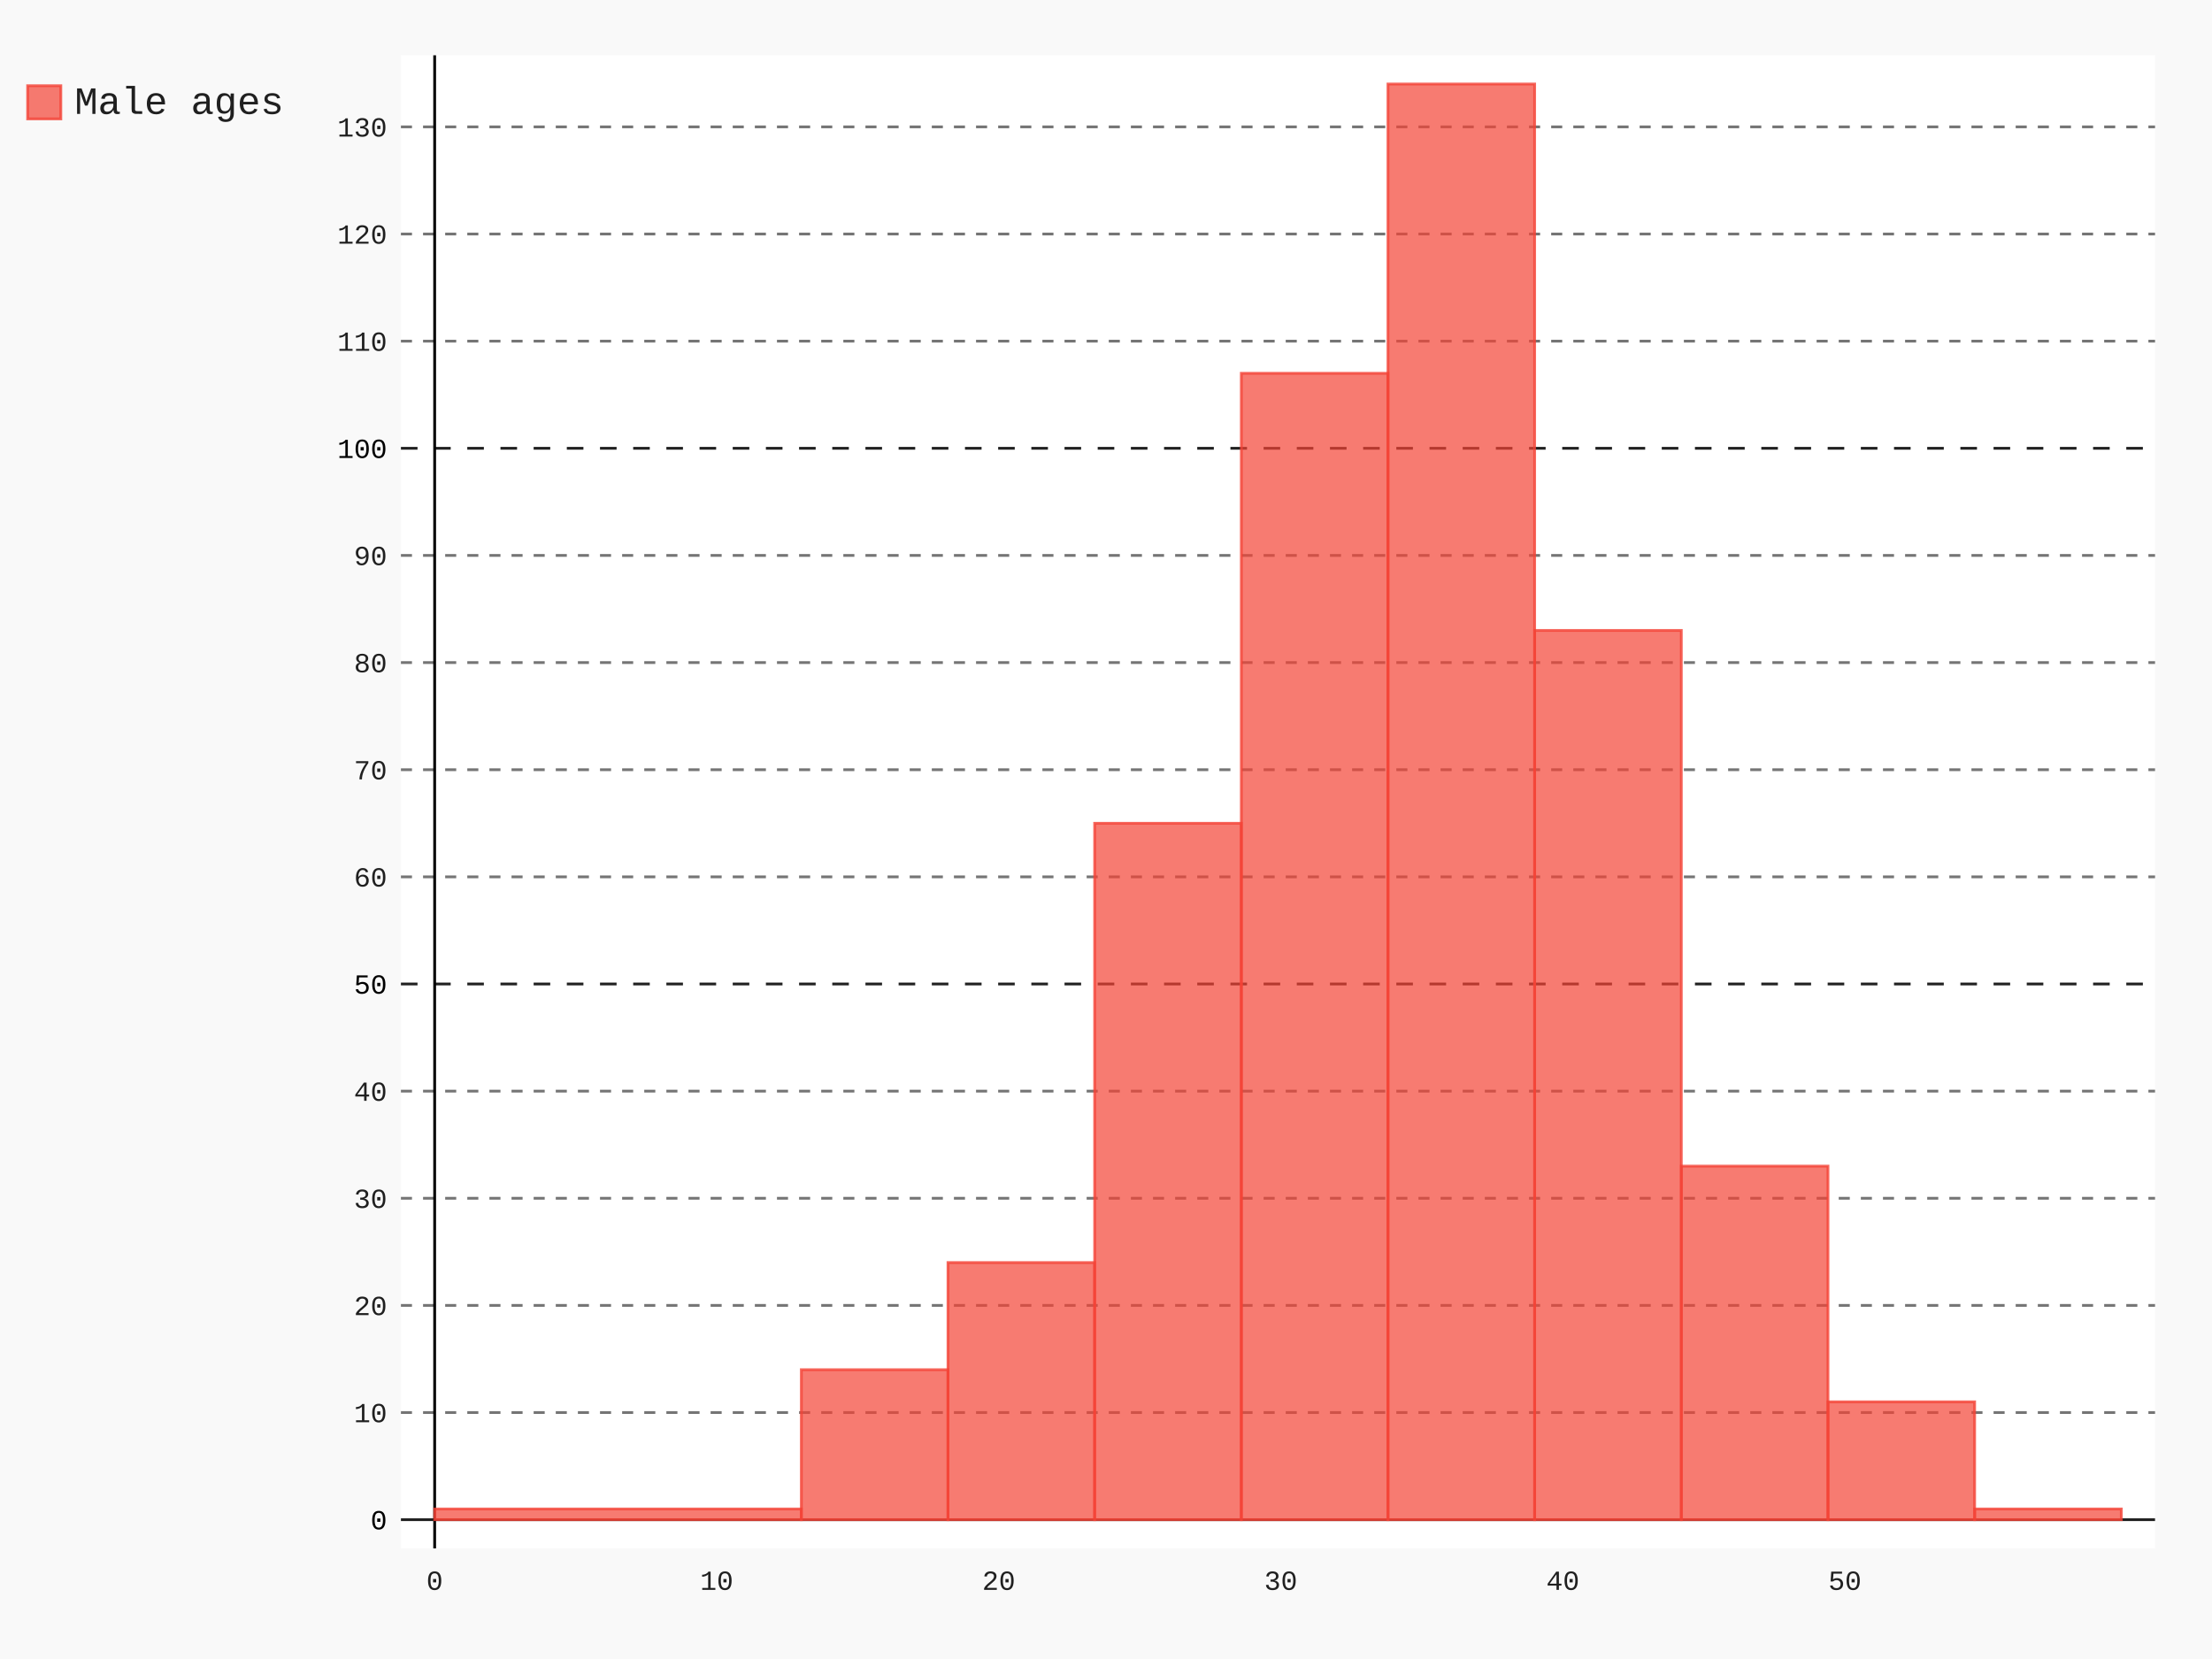
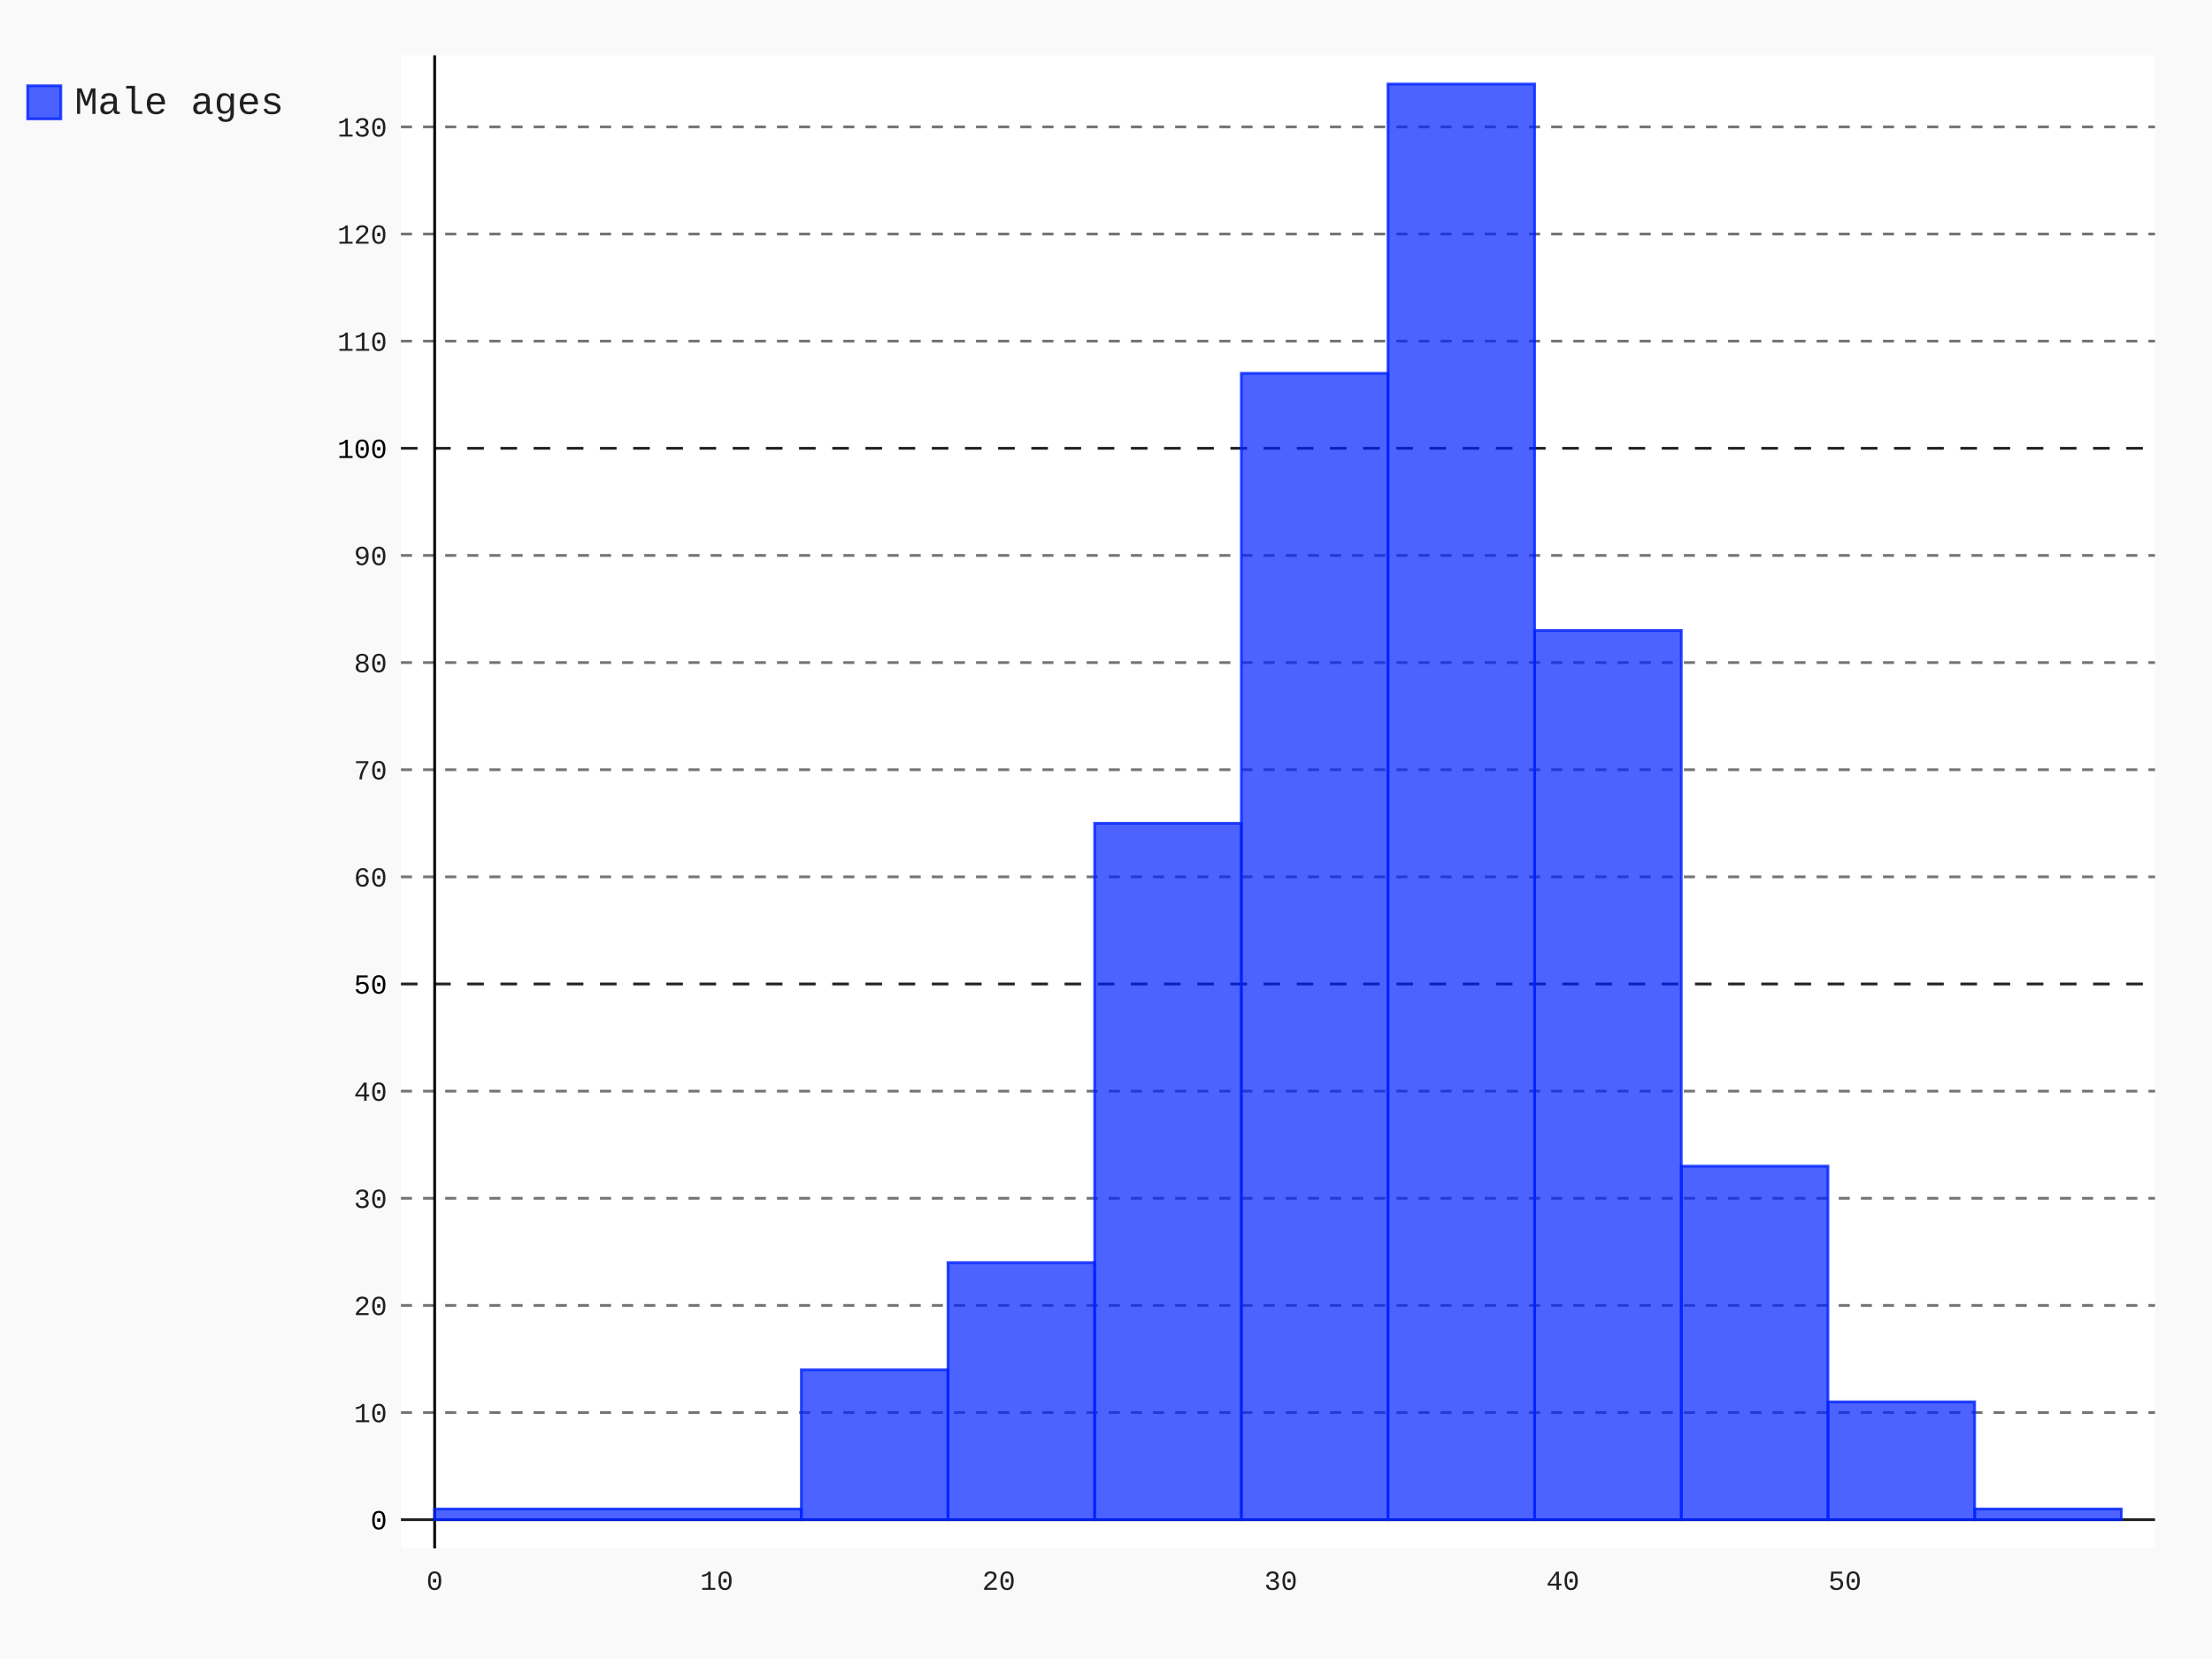
- <svg xmlns="http://www.w3.org/2000/svg" id="chart-76b16e12-cd7e-4c96-ab1c-d8bbc6532831" class="pygal-chart" viewBox="0 0 800 600">
+ <svg xmlns="http://www.w3.org/2000/svg" id="chart-0b8b2e35-682e-4024-ae01-57311c1638d6" class="pygal-chart" viewBox="0 0 800 600">
  <defs>
-     <style type="text/css">#chart-76b16e12-cd7e-4c96-ab1c-d8bbc6532831{-webkit-user-select:none;-webkit-font-smoothing:antialiased;font-family:Consolas,"Liberation Mono",Menlo,Courier,monospace}#chart-76b16e12-cd7e-4c96-ab1c-d8bbc6532831 .title{font-family:Consolas,"Liberation Mono",Menlo,Courier,monospace;font-size:16px}#chart-76b16e12-cd7e-4c96-ab1c-d8bbc6532831 .legends .legend text{font-family:Consolas,"Liberation Mono",Menlo,Courier,monospace;font-size:14px}#chart-76b16e12-cd7e-4c96-ab1c-d8bbc6532831 .axis text{font-family:Consolas,"Liberation Mono",Menlo,Courier,monospace;font-size:10px}#chart-76b16e12-cd7e-4c96-ab1c-d8bbc6532831 .axis text.major{font-family:Consolas,"Liberation Mono",Menlo,Courier,monospace;font-size:10px}#chart-76b16e12-cd7e-4c96-ab1c-d8bbc6532831 .text-overlay text.value{font-family:Consolas,"Liberation Mono",Menlo,Courier,monospace;font-size:16px}#chart-76b16e12-cd7e-4c96-ab1c-d8bbc6532831 .text-overlay text.label{font-family:Consolas,"Liberation Mono",Menlo,Courier,monospace;font-size:10px}#chart-76b16e12-cd7e-4c96-ab1c-d8bbc6532831 .tooltip{font-family:Consolas,"Liberation Mono",Menlo,Courier,monospace;font-size:14px}#chart-76b16e12-cd7e-4c96-ab1c-d8bbc6532831 text.no_data{font-family:Consolas,"Liberation Mono",Menlo,Courier,monospace;font-size:64px}
- #chart-76b16e12-cd7e-4c96-ab1c-d8bbc6532831{background-color:rgba(249,249,249,1)}#chart-76b16e12-cd7e-4c96-ab1c-d8bbc6532831 path,#chart-76b16e12-cd7e-4c96-ab1c-d8bbc6532831 line,#chart-76b16e12-cd7e-4c96-ab1c-d8bbc6532831 rect,#chart-76b16e12-cd7e-4c96-ab1c-d8bbc6532831 circle{-webkit-transition:150ms;-moz-transition:150ms;transition:150ms}#chart-76b16e12-cd7e-4c96-ab1c-d8bbc6532831 .graph &gt; .background{fill:rgba(249,249,249,1)}#chart-76b16e12-cd7e-4c96-ab1c-d8bbc6532831 .plot &gt; .background{fill:rgba(255,255,255,1)}#chart-76b16e12-cd7e-4c96-ab1c-d8bbc6532831 .graph{fill:rgba(0,0,0,.87)}#chart-76b16e12-cd7e-4c96-ab1c-d8bbc6532831 text.no_data{fill:rgba(0,0,0,1)}#chart-76b16e12-cd7e-4c96-ab1c-d8bbc6532831 .title{fill:rgba(0,0,0,1)}#chart-76b16e12-cd7e-4c96-ab1c-d8bbc6532831 .legends .legend text{fill:rgba(0,0,0,.87)}#chart-76b16e12-cd7e-4c96-ab1c-d8bbc6532831 .legends .legend:hover text{fill:rgba(0,0,0,1)}#chart-76b16e12-cd7e-4c96-ab1c-d8bbc6532831 .axis .line{stroke:rgba(0,0,0,1)}#chart-76b16e12-cd7e-4c96-ab1c-d8bbc6532831 .axis .guide.line{stroke:rgba(0,0,0,.54)}#chart-76b16e12-cd7e-4c96-ab1c-d8bbc6532831 .axis .major.line{stroke:rgba(0,0,0,.87)}#chart-76b16e12-cd7e-4c96-ab1c-d8bbc6532831 .axis text.major{fill:rgba(0,0,0,1)}#chart-76b16e12-cd7e-4c96-ab1c-d8bbc6532831 .axis.y .guides:hover .guide.line,#chart-76b16e12-cd7e-4c96-ab1c-d8bbc6532831 .line-graph .axis.x .guides:hover .guide.line,#chart-76b16e12-cd7e-4c96-ab1c-d8bbc6532831 .stackedline-graph .axis.x .guides:hover .guide.line,#chart-76b16e12-cd7e-4c96-ab1c-d8bbc6532831 .xy-graph .axis.x .guides:hover .guide.line{stroke:rgba(0,0,0,1)}#chart-76b16e12-cd7e-4c96-ab1c-d8bbc6532831 .axis .guides:hover text{fill:rgba(0,0,0,1)}#chart-76b16e12-cd7e-4c96-ab1c-d8bbc6532831 .reactive{fill-opacity:.7;stroke-opacity:.8}#chart-76b16e12-cd7e-4c96-ab1c-d8bbc6532831 .ci{stroke:rgba(0,0,0,.87)}#chart-76b16e12-cd7e-4c96-ab1c-d8bbc6532831 .reactive.active,#chart-76b16e12-cd7e-4c96-ab1c-d8bbc6532831 .active .reactive{fill-opacity:.8;stroke-opacity:.9;stroke-width:4}#chart-76b16e12-cd7e-4c96-ab1c-d8bbc6532831 .ci .reactive.active{stroke-width:1.5}#chart-76b16e12-cd7e-4c96-ab1c-d8bbc6532831 .series text{fill:rgba(0,0,0,1)}#chart-76b16e12-cd7e-4c96-ab1c-d8bbc6532831 .tooltip rect{fill:rgba(255,255,255,1);stroke:rgba(0,0,0,1);-webkit-transition:opacity 150ms;-moz-transition:opacity 150ms;transition:opacity 150ms}#chart-76b16e12-cd7e-4c96-ab1c-d8bbc6532831 .tooltip .label{fill:rgba(0,0,0,.87)}#chart-76b16e12-cd7e-4c96-ab1c-d8bbc6532831 .tooltip .label{fill:rgba(0,0,0,.87)}#chart-76b16e12-cd7e-4c96-ab1c-d8bbc6532831 .tooltip .legend{font-size:.8em;fill:rgba(0,0,0,.54)}#chart-76b16e12-cd7e-4c96-ab1c-d8bbc6532831 .tooltip .x_label{font-size:.6em;fill:rgba(0,0,0,1)}#chart-76b16e12-cd7e-4c96-ab1c-d8bbc6532831 .tooltip .xlink{font-size:.5em;text-decoration:underline}#chart-76b16e12-cd7e-4c96-ab1c-d8bbc6532831 .tooltip .value{font-size:1.5em}#chart-76b16e12-cd7e-4c96-ab1c-d8bbc6532831 .bound{font-size:.5em}#chart-76b16e12-cd7e-4c96-ab1c-d8bbc6532831 .max-value{font-size:.75em;fill:rgba(0,0,0,.54)}#chart-76b16e12-cd7e-4c96-ab1c-d8bbc6532831 .map-element{fill:rgba(255,255,255,1);stroke:rgba(0,0,0,.54) !important}#chart-76b16e12-cd7e-4c96-ab1c-d8bbc6532831 .map-element .reactive{fill-opacity:inherit;stroke-opacity:inherit}#chart-76b16e12-cd7e-4c96-ab1c-d8bbc6532831 .color-0,#chart-76b16e12-cd7e-4c96-ab1c-d8bbc6532831 .color-0 a:visited{stroke:#F44336;fill:#F44336}#chart-76b16e12-cd7e-4c96-ab1c-d8bbc6532831 .text-overlay .color-0 text{fill:black}
- #chart-76b16e12-cd7e-4c96-ab1c-d8bbc6532831 text.no_data{text-anchor:middle}#chart-76b16e12-cd7e-4c96-ab1c-d8bbc6532831 .guide.line{fill:none}#chart-76b16e12-cd7e-4c96-ab1c-d8bbc6532831 .centered{text-anchor:middle}#chart-76b16e12-cd7e-4c96-ab1c-d8bbc6532831 .title{text-anchor:middle}#chart-76b16e12-cd7e-4c96-ab1c-d8bbc6532831 .legends .legend text{fill-opacity:1}#chart-76b16e12-cd7e-4c96-ab1c-d8bbc6532831 .axis.x text{text-anchor:middle}#chart-76b16e12-cd7e-4c96-ab1c-d8bbc6532831 .axis.x:not(.web) text[transform]{text-anchor:start}#chart-76b16e12-cd7e-4c96-ab1c-d8bbc6532831 .axis.x:not(.web) text[transform].backwards{text-anchor:end}#chart-76b16e12-cd7e-4c96-ab1c-d8bbc6532831 .axis.y text{text-anchor:end}#chart-76b16e12-cd7e-4c96-ab1c-d8bbc6532831 .axis.y text[transform].backwards{text-anchor:start}#chart-76b16e12-cd7e-4c96-ab1c-d8bbc6532831 .axis.y2 text{text-anchor:start}#chart-76b16e12-cd7e-4c96-ab1c-d8bbc6532831 .axis.y2 text[transform].backwards{text-anchor:end}#chart-76b16e12-cd7e-4c96-ab1c-d8bbc6532831 .axis .guide.line{stroke-dasharray:4,4}#chart-76b16e12-cd7e-4c96-ab1c-d8bbc6532831 .axis .major.guide.line{stroke-dasharray:6,6}#chart-76b16e12-cd7e-4c96-ab1c-d8bbc6532831 .horizontal .axis.y .guide.line,#chart-76b16e12-cd7e-4c96-ab1c-d8bbc6532831 .horizontal .axis.y2 .guide.line,#chart-76b16e12-cd7e-4c96-ab1c-d8bbc6532831 .vertical .axis.x .guide.line{opacity:0}#chart-76b16e12-cd7e-4c96-ab1c-d8bbc6532831 .horizontal .axis.always_show .guide.line,#chart-76b16e12-cd7e-4c96-ab1c-d8bbc6532831 .vertical .axis.always_show .guide.line{opacity:1 !important}#chart-76b16e12-cd7e-4c96-ab1c-d8bbc6532831 .axis.y .guides:hover .guide.line,#chart-76b16e12-cd7e-4c96-ab1c-d8bbc6532831 .axis.y2 .guides:hover .guide.line,#chart-76b16e12-cd7e-4c96-ab1c-d8bbc6532831 .axis.x .guides:hover .guide.line{opacity:1}#chart-76b16e12-cd7e-4c96-ab1c-d8bbc6532831 .axis .guides:hover text{opacity:1}#chart-76b16e12-cd7e-4c96-ab1c-d8bbc6532831 .nofill{fill:none}#chart-76b16e12-cd7e-4c96-ab1c-d8bbc6532831 .subtle-fill{fill-opacity:.2}#chart-76b16e12-cd7e-4c96-ab1c-d8bbc6532831 .dot{stroke-width:1px;fill-opacity:1}#chart-76b16e12-cd7e-4c96-ab1c-d8bbc6532831 .dot.active{stroke-width:5px}#chart-76b16e12-cd7e-4c96-ab1c-d8bbc6532831 .dot.negative{fill:transparent}#chart-76b16e12-cd7e-4c96-ab1c-d8bbc6532831 text,#chart-76b16e12-cd7e-4c96-ab1c-d8bbc6532831 tspan{stroke:none !important}#chart-76b16e12-cd7e-4c96-ab1c-d8bbc6532831 .series text.active{opacity:1}#chart-76b16e12-cd7e-4c96-ab1c-d8bbc6532831 .tooltip rect{fill-opacity:.95;stroke-width:.5}#chart-76b16e12-cd7e-4c96-ab1c-d8bbc6532831 .tooltip text{fill-opacity:1}#chart-76b16e12-cd7e-4c96-ab1c-d8bbc6532831 .showable{visibility:hidden}#chart-76b16e12-cd7e-4c96-ab1c-d8bbc6532831 .showable.shown{visibility:visible}#chart-76b16e12-cd7e-4c96-ab1c-d8bbc6532831 .gauge-background{fill:rgba(229,229,229,1);stroke:none}#chart-76b16e12-cd7e-4c96-ab1c-d8bbc6532831 .bg-lines{stroke:rgba(249,249,249,1);stroke-width:2px}</style>
+     <style type="text/css">#chart-0b8b2e35-682e-4024-ae01-57311c1638d6{-webkit-user-select:none;-webkit-font-smoothing:antialiased;font-family:Consolas,"Liberation Mono",Menlo,Courier,monospace}#chart-0b8b2e35-682e-4024-ae01-57311c1638d6 .title{font-family:Consolas,"Liberation Mono",Menlo,Courier,monospace;font-size:16px}#chart-0b8b2e35-682e-4024-ae01-57311c1638d6 .legends .legend text{font-family:Consolas,"Liberation Mono",Menlo,Courier,monospace;font-size:14px}#chart-0b8b2e35-682e-4024-ae01-57311c1638d6 .axis text{font-family:Consolas,"Liberation Mono",Menlo,Courier,monospace;font-size:10px}#chart-0b8b2e35-682e-4024-ae01-57311c1638d6 .axis text.major{font-family:Consolas,"Liberation Mono",Menlo,Courier,monospace;font-size:10px}#chart-0b8b2e35-682e-4024-ae01-57311c1638d6 .text-overlay text.value{font-family:Consolas,"Liberation Mono",Menlo,Courier,monospace;font-size:16px}#chart-0b8b2e35-682e-4024-ae01-57311c1638d6 .text-overlay text.label{font-family:Consolas,"Liberation Mono",Menlo,Courier,monospace;font-size:10px}#chart-0b8b2e35-682e-4024-ae01-57311c1638d6 .tooltip{font-family:Consolas,"Liberation Mono",Menlo,Courier,monospace;font-size:14px}#chart-0b8b2e35-682e-4024-ae01-57311c1638d6 text.no_data{font-family:Consolas,"Liberation Mono",Menlo,Courier,monospace;font-size:64px}
+ #chart-0b8b2e35-682e-4024-ae01-57311c1638d6{background-color:rgba(249,249,249,1)}#chart-0b8b2e35-682e-4024-ae01-57311c1638d6 path,#chart-0b8b2e35-682e-4024-ae01-57311c1638d6 line,#chart-0b8b2e35-682e-4024-ae01-57311c1638d6 rect,#chart-0b8b2e35-682e-4024-ae01-57311c1638d6 circle{-webkit-transition:150ms;-moz-transition:150ms;transition:150ms}#chart-0b8b2e35-682e-4024-ae01-57311c1638d6 .graph &gt; .background{fill:rgba(249,249,249,1)}#chart-0b8b2e35-682e-4024-ae01-57311c1638d6 .plot &gt; .background{fill:rgba(255,255,255,1)}#chart-0b8b2e35-682e-4024-ae01-57311c1638d6 .graph{fill:rgba(0,0,0,.87)}#chart-0b8b2e35-682e-4024-ae01-57311c1638d6 text.no_data{fill:rgba(0,0,0,1)}#chart-0b8b2e35-682e-4024-ae01-57311c1638d6 .title{fill:rgba(0,0,0,1)}#chart-0b8b2e35-682e-4024-ae01-57311c1638d6 .legends .legend text{fill:rgba(0,0,0,.87)}#chart-0b8b2e35-682e-4024-ae01-57311c1638d6 .legends .legend:hover text{fill:rgba(0,0,0,1)}#chart-0b8b2e35-682e-4024-ae01-57311c1638d6 .axis .line{stroke:rgba(0,0,0,1)}#chart-0b8b2e35-682e-4024-ae01-57311c1638d6 .axis .guide.line{stroke:rgba(0,0,0,.54)}#chart-0b8b2e35-682e-4024-ae01-57311c1638d6 .axis .major.line{stroke:rgba(0,0,0,.87)}#chart-0b8b2e35-682e-4024-ae01-57311c1638d6 .axis text.major{fill:rgba(0,0,0,1)}#chart-0b8b2e35-682e-4024-ae01-57311c1638d6 .axis.y .guides:hover .guide.line,#chart-0b8b2e35-682e-4024-ae01-57311c1638d6 .line-graph .axis.x .guides:hover .guide.line,#chart-0b8b2e35-682e-4024-ae01-57311c1638d6 .stackedline-graph .axis.x .guides:hover .guide.line,#chart-0b8b2e35-682e-4024-ae01-57311c1638d6 .xy-graph .axis.x .guides:hover .guide.line{stroke:rgba(0,0,0,1)}#chart-0b8b2e35-682e-4024-ae01-57311c1638d6 .axis .guides:hover text{fill:rgba(0,0,0,1)}#chart-0b8b2e35-682e-4024-ae01-57311c1638d6 .reactive{fill-opacity:.7;stroke-opacity:.8}#chart-0b8b2e35-682e-4024-ae01-57311c1638d6 .ci{stroke:rgba(0,0,0,.87)}#chart-0b8b2e35-682e-4024-ae01-57311c1638d6 .reactive.active,#chart-0b8b2e35-682e-4024-ae01-57311c1638d6 .active .reactive{fill-opacity:.8;stroke-opacity:.9;stroke-width:4}#chart-0b8b2e35-682e-4024-ae01-57311c1638d6 .ci .reactive.active{stroke-width:1.5}#chart-0b8b2e35-682e-4024-ae01-57311c1638d6 .series text{fill:rgba(0,0,0,1)}#chart-0b8b2e35-682e-4024-ae01-57311c1638d6 .tooltip rect{fill:rgba(255,255,255,1);stroke:rgba(0,0,0,1);-webkit-transition:opacity 150ms;-moz-transition:opacity 150ms;transition:opacity 150ms}#chart-0b8b2e35-682e-4024-ae01-57311c1638d6 .tooltip .label{fill:rgba(0,0,0,.87)}#chart-0b8b2e35-682e-4024-ae01-57311c1638d6 .tooltip .label{fill:rgba(0,0,0,.87)}#chart-0b8b2e35-682e-4024-ae01-57311c1638d6 .tooltip .legend{font-size:.8em;fill:rgba(0,0,0,.54)}#chart-0b8b2e35-682e-4024-ae01-57311c1638d6 .tooltip .x_label{font-size:.6em;fill:rgba(0,0,0,1)}#chart-0b8b2e35-682e-4024-ae01-57311c1638d6 .tooltip .xlink{font-size:.5em;text-decoration:underline}#chart-0b8b2e35-682e-4024-ae01-57311c1638d6 .tooltip .value{font-size:1.5em}#chart-0b8b2e35-682e-4024-ae01-57311c1638d6 .bound{font-size:.5em}#chart-0b8b2e35-682e-4024-ae01-57311c1638d6 .max-value{font-size:.75em;fill:rgba(0,0,0,.54)}#chart-0b8b2e35-682e-4024-ae01-57311c1638d6 .map-element{fill:rgba(255,255,255,1);stroke:rgba(0,0,0,.54) !important}#chart-0b8b2e35-682e-4024-ae01-57311c1638d6 .map-element .reactive{fill-opacity:inherit;stroke-opacity:inherit}#chart-0b8b2e35-682e-4024-ae01-57311c1638d6 .color-0,#chart-0b8b2e35-682e-4024-ae01-57311c1638d6 .color-0 a:visited{stroke:#0022FF;fill:#0022FF}#chart-0b8b2e35-682e-4024-ae01-57311c1638d6 .text-overlay .color-0 text{fill:black}
+ #chart-0b8b2e35-682e-4024-ae01-57311c1638d6 text.no_data{text-anchor:middle}#chart-0b8b2e35-682e-4024-ae01-57311c1638d6 .guide.line{fill:none}#chart-0b8b2e35-682e-4024-ae01-57311c1638d6 .centered{text-anchor:middle}#chart-0b8b2e35-682e-4024-ae01-57311c1638d6 .title{text-anchor:middle}#chart-0b8b2e35-682e-4024-ae01-57311c1638d6 .legends .legend text{fill-opacity:1}#chart-0b8b2e35-682e-4024-ae01-57311c1638d6 .axis.x text{text-anchor:middle}#chart-0b8b2e35-682e-4024-ae01-57311c1638d6 .axis.x:not(.web) text[transform]{text-anchor:start}#chart-0b8b2e35-682e-4024-ae01-57311c1638d6 .axis.x:not(.web) text[transform].backwards{text-anchor:end}#chart-0b8b2e35-682e-4024-ae01-57311c1638d6 .axis.y text{text-anchor:end}#chart-0b8b2e35-682e-4024-ae01-57311c1638d6 .axis.y text[transform].backwards{text-anchor:start}#chart-0b8b2e35-682e-4024-ae01-57311c1638d6 .axis.y2 text{text-anchor:start}#chart-0b8b2e35-682e-4024-ae01-57311c1638d6 .axis.y2 text[transform].backwards{text-anchor:end}#chart-0b8b2e35-682e-4024-ae01-57311c1638d6 .axis .guide.line{stroke-dasharray:4,4}#chart-0b8b2e35-682e-4024-ae01-57311c1638d6 .axis .major.guide.line{stroke-dasharray:6,6}#chart-0b8b2e35-682e-4024-ae01-57311c1638d6 .horizontal .axis.y .guide.line,#chart-0b8b2e35-682e-4024-ae01-57311c1638d6 .horizontal .axis.y2 .guide.line,#chart-0b8b2e35-682e-4024-ae01-57311c1638d6 .vertical .axis.x .guide.line{opacity:0}#chart-0b8b2e35-682e-4024-ae01-57311c1638d6 .horizontal .axis.always_show .guide.line,#chart-0b8b2e35-682e-4024-ae01-57311c1638d6 .vertical .axis.always_show .guide.line{opacity:1 !important}#chart-0b8b2e35-682e-4024-ae01-57311c1638d6 .axis.y .guides:hover .guide.line,#chart-0b8b2e35-682e-4024-ae01-57311c1638d6 .axis.y2 .guides:hover .guide.line,#chart-0b8b2e35-682e-4024-ae01-57311c1638d6 .axis.x .guides:hover .guide.line{opacity:1}#chart-0b8b2e35-682e-4024-ae01-57311c1638d6 .axis .guides:hover text{opacity:1}#chart-0b8b2e35-682e-4024-ae01-57311c1638d6 .nofill{fill:none}#chart-0b8b2e35-682e-4024-ae01-57311c1638d6 .subtle-fill{fill-opacity:.2}#chart-0b8b2e35-682e-4024-ae01-57311c1638d6 .dot{stroke-width:1px;fill-opacity:1}#chart-0b8b2e35-682e-4024-ae01-57311c1638d6 .dot.active{stroke-width:5px}#chart-0b8b2e35-682e-4024-ae01-57311c1638d6 .dot.negative{fill:transparent}#chart-0b8b2e35-682e-4024-ae01-57311c1638d6 text,#chart-0b8b2e35-682e-4024-ae01-57311c1638d6 tspan{stroke:none !important}#chart-0b8b2e35-682e-4024-ae01-57311c1638d6 .series text.active{opacity:1}#chart-0b8b2e35-682e-4024-ae01-57311c1638d6 .tooltip rect{fill-opacity:.95;stroke-width:.5}#chart-0b8b2e35-682e-4024-ae01-57311c1638d6 .tooltip text{fill-opacity:1}#chart-0b8b2e35-682e-4024-ae01-57311c1638d6 .showable{visibility:hidden}#chart-0b8b2e35-682e-4024-ae01-57311c1638d6 .showable.shown{visibility:visible}#chart-0b8b2e35-682e-4024-ae01-57311c1638d6 .gauge-background{fill:rgba(229,229,229,1);stroke:none}#chart-0b8b2e35-682e-4024-ae01-57311c1638d6 .bg-lines{stroke:rgba(249,249,249,1);stroke-width:2px}</style>
  </defs>
  <g class="graph histogram-graph vertical">
    <rect x="0" y="0" width="800" height="600" class="background" />
    <g transform="translate(145, 20)" class="plot">
      <rect x="0" y="0" width="634.4" height="540" class="background" />
      <g class="axis y always_show">
        <g class="guides">
          <path d="M0 529.615 h634.4" class="axis major line" />
          <text x="-5" y="533.115" class="major">0</text>
        </g>
        <g class="guides">
          <path d="M0 490.867 h634.4" class="guide line" />
          <text x="-5" y="494.367" class="">10</text>
        </g>
        <g class="guides">
          <path d="M0 452.118 h634.4" class="guide line" />
          <text x="-5" y="455.618" class="">20</text>
        </g>
        <g class="guides">
          <path d="M0 413.37 h634.4" class="guide line" />
          <text x="-5" y="416.87" class="">30</text>
        </g>
        <g class="guides">
          <path d="M0 374.621 h634.4" class="guide line" />
          <text x="-5" y="378.121" class="">40</text>
        </g>
        <g class="guides">
          <path d="M0 335.873 h634.4" class="major guide line" />
          <text x="-5" y="339.373" class="major">50</text>
        </g>
        <g class="guides">
          <path d="M0 297.124 h634.4" class="guide line" />
          <text x="-5" y="300.624" class="">60</text>
        </g>
        <g class="guides">
          <path d="M0 258.375 h634.4" class="guide line" />
          <text x="-5" y="261.875" class="">70</text>
        </g>
        <g class="guides">
          <path d="M0 219.627 h634.4" class="guide line" />
          <text x="-5" y="223.127" class="">80</text>
        </g>
        <g class="guides">
          <path d="M0 180.878 h634.4" class="guide line" />
          <text x="-5" y="184.378" class="">90</text>
        </g>
        <g class="guides">
          <path d="M0 142.13 h634.4" class="major guide line" />
          <text x="-5" y="145.63" class="major">100</text>
        </g>
        <g class="guides">
          <path d="M0 103.381 h634.4" class="guide line" />
          <text x="-5" y="106.881" class="">110</text>
        </g>
        <g class="guides">
          <path d="M0 64.633 h634.4" class="guide line" />
          <text x="-5" y="68.133" class="">120</text>
        </g>
        <g class="guides">
          <path d="M0 25.884 h634.4" class="guide line" />
          <text x="-5" y="29.384" class="">130</text>
        </g>
      </g>
      <g class="axis x">
        <g class="guides">
          <path d="M12.2 0 v540" class="axis line" />
          <text x="12.2" y="555.0" class="">0</text>
        </g>
        <g class="guides">
          <path d="M114.207 0 v540" class="guide line" />
          <text x="114.207" y="555.0" class="">10</text>
        </g>
        <g class="guides">
          <path d="M216.213 0 v540" class="guide line" />
          <text x="216.213" y="555.0" class="">20</text>
        </g>
        <g class="guides">
          <path d="M318.22 0 v540" class="guide line" />
          <text x="318.22" y="555.0" class="">30</text>
        </g>
        <g class="guides">
          <path d="M420.227 0 v540" class="guide line" />
          <text x="420.227" y="555.0" class="">40</text>
        </g>
        <g class="guides">
          <path d="M522.233 0 v540" class="guide line" />
          <text x="522.233" y="555.0" class="">50</text>
        </g>
      </g>
      <g class="series serie-0 color-0">
        <g class="histbars">
          <g class="histbar">
            <rect x="12.2" y="525.741" rx="0" ry="0" width="132.609" height="3.875" class="rect reactive tooltip-trigger" />
          </g>
          <g class="histbar">
            <rect x="144.809" y="475.367" rx="0" ry="0" width="53.043" height="54.248" class="rect reactive tooltip-trigger" />
          </g>
          <g class="histbar">
            <rect x="197.852" y="436.619" rx="0" ry="0" width="53.043" height="92.997" class="rect reactive tooltip-trigger" />
          </g>
          <g class="histbar">
            <rect x="250.896" y="277.75" rx="0" ry="0" width="53.043" height="251.866" class="rect reactive tooltip-trigger" />
          </g>
          <g class="histbar">
            <rect x="303.939" y="115.006" rx="0" ry="0" width="53.043" height="414.61" class="rect reactive tooltip-trigger" />
          </g>
          <g class="histbar">
            <rect x="356.983" y="10.385" rx="0" ry="0" width="53.043" height="519.231" class="rect reactive tooltip-trigger" />
          </g>
          <g class="histbar">
            <rect x="410.026" y="208.002" rx="0" ry="0" width="53.043" height="321.613" class="rect reactive tooltip-trigger" />
          </g>
          <g class="histbar">
            <rect x="463.07" y="401.745" rx="0" ry="0" width="53.043" height="127.87" class="rect reactive tooltip-trigger" />
          </g>
          <g class="histbar">
            <rect x="516.113" y="486.992" rx="0" ry="0" width="53.043" height="42.623" class="rect reactive tooltip-trigger" />
          </g>
          <g class="histbar">
            <rect x="569.157" y="525.741" rx="0" ry="0" width="53.043" height="3.875" class="rect reactive tooltip-trigger" />
          </g>
        </g>
      </g>
    </g>
    <g class="titles" />
    <g transform="translate(145, 20)" class="plot overlay">
      <g class="series serie-0 color-0" />
    </g>
    <g transform="translate(145, 20)" class="plot text-overlay">
      <g class="series serie-0 color-0" />
    </g>
    <g transform="translate(145, 20)" class="plot tooltip-overlay">
      <g transform="translate(0 0)" style="opacity: 0" class="tooltip">
        <rect rx="0" ry="0" width="0" height="0" class="tooltip-box" />
        <g class="text" />
      </g>
    </g>
    <g transform="translate(10, 30)" class="legends">
      <g id="activate-serie-0" class="legend reactive activate-serie">
        <rect x="0.0" y="1.0" width="12" height="12" class="color-0 reactive" />
        <text x="17.0" y="11.2">Male ages</text>
      </g>
    </g>
    <g transform="translate(790, 30)" class="legends" />
  </g>
</svg>
